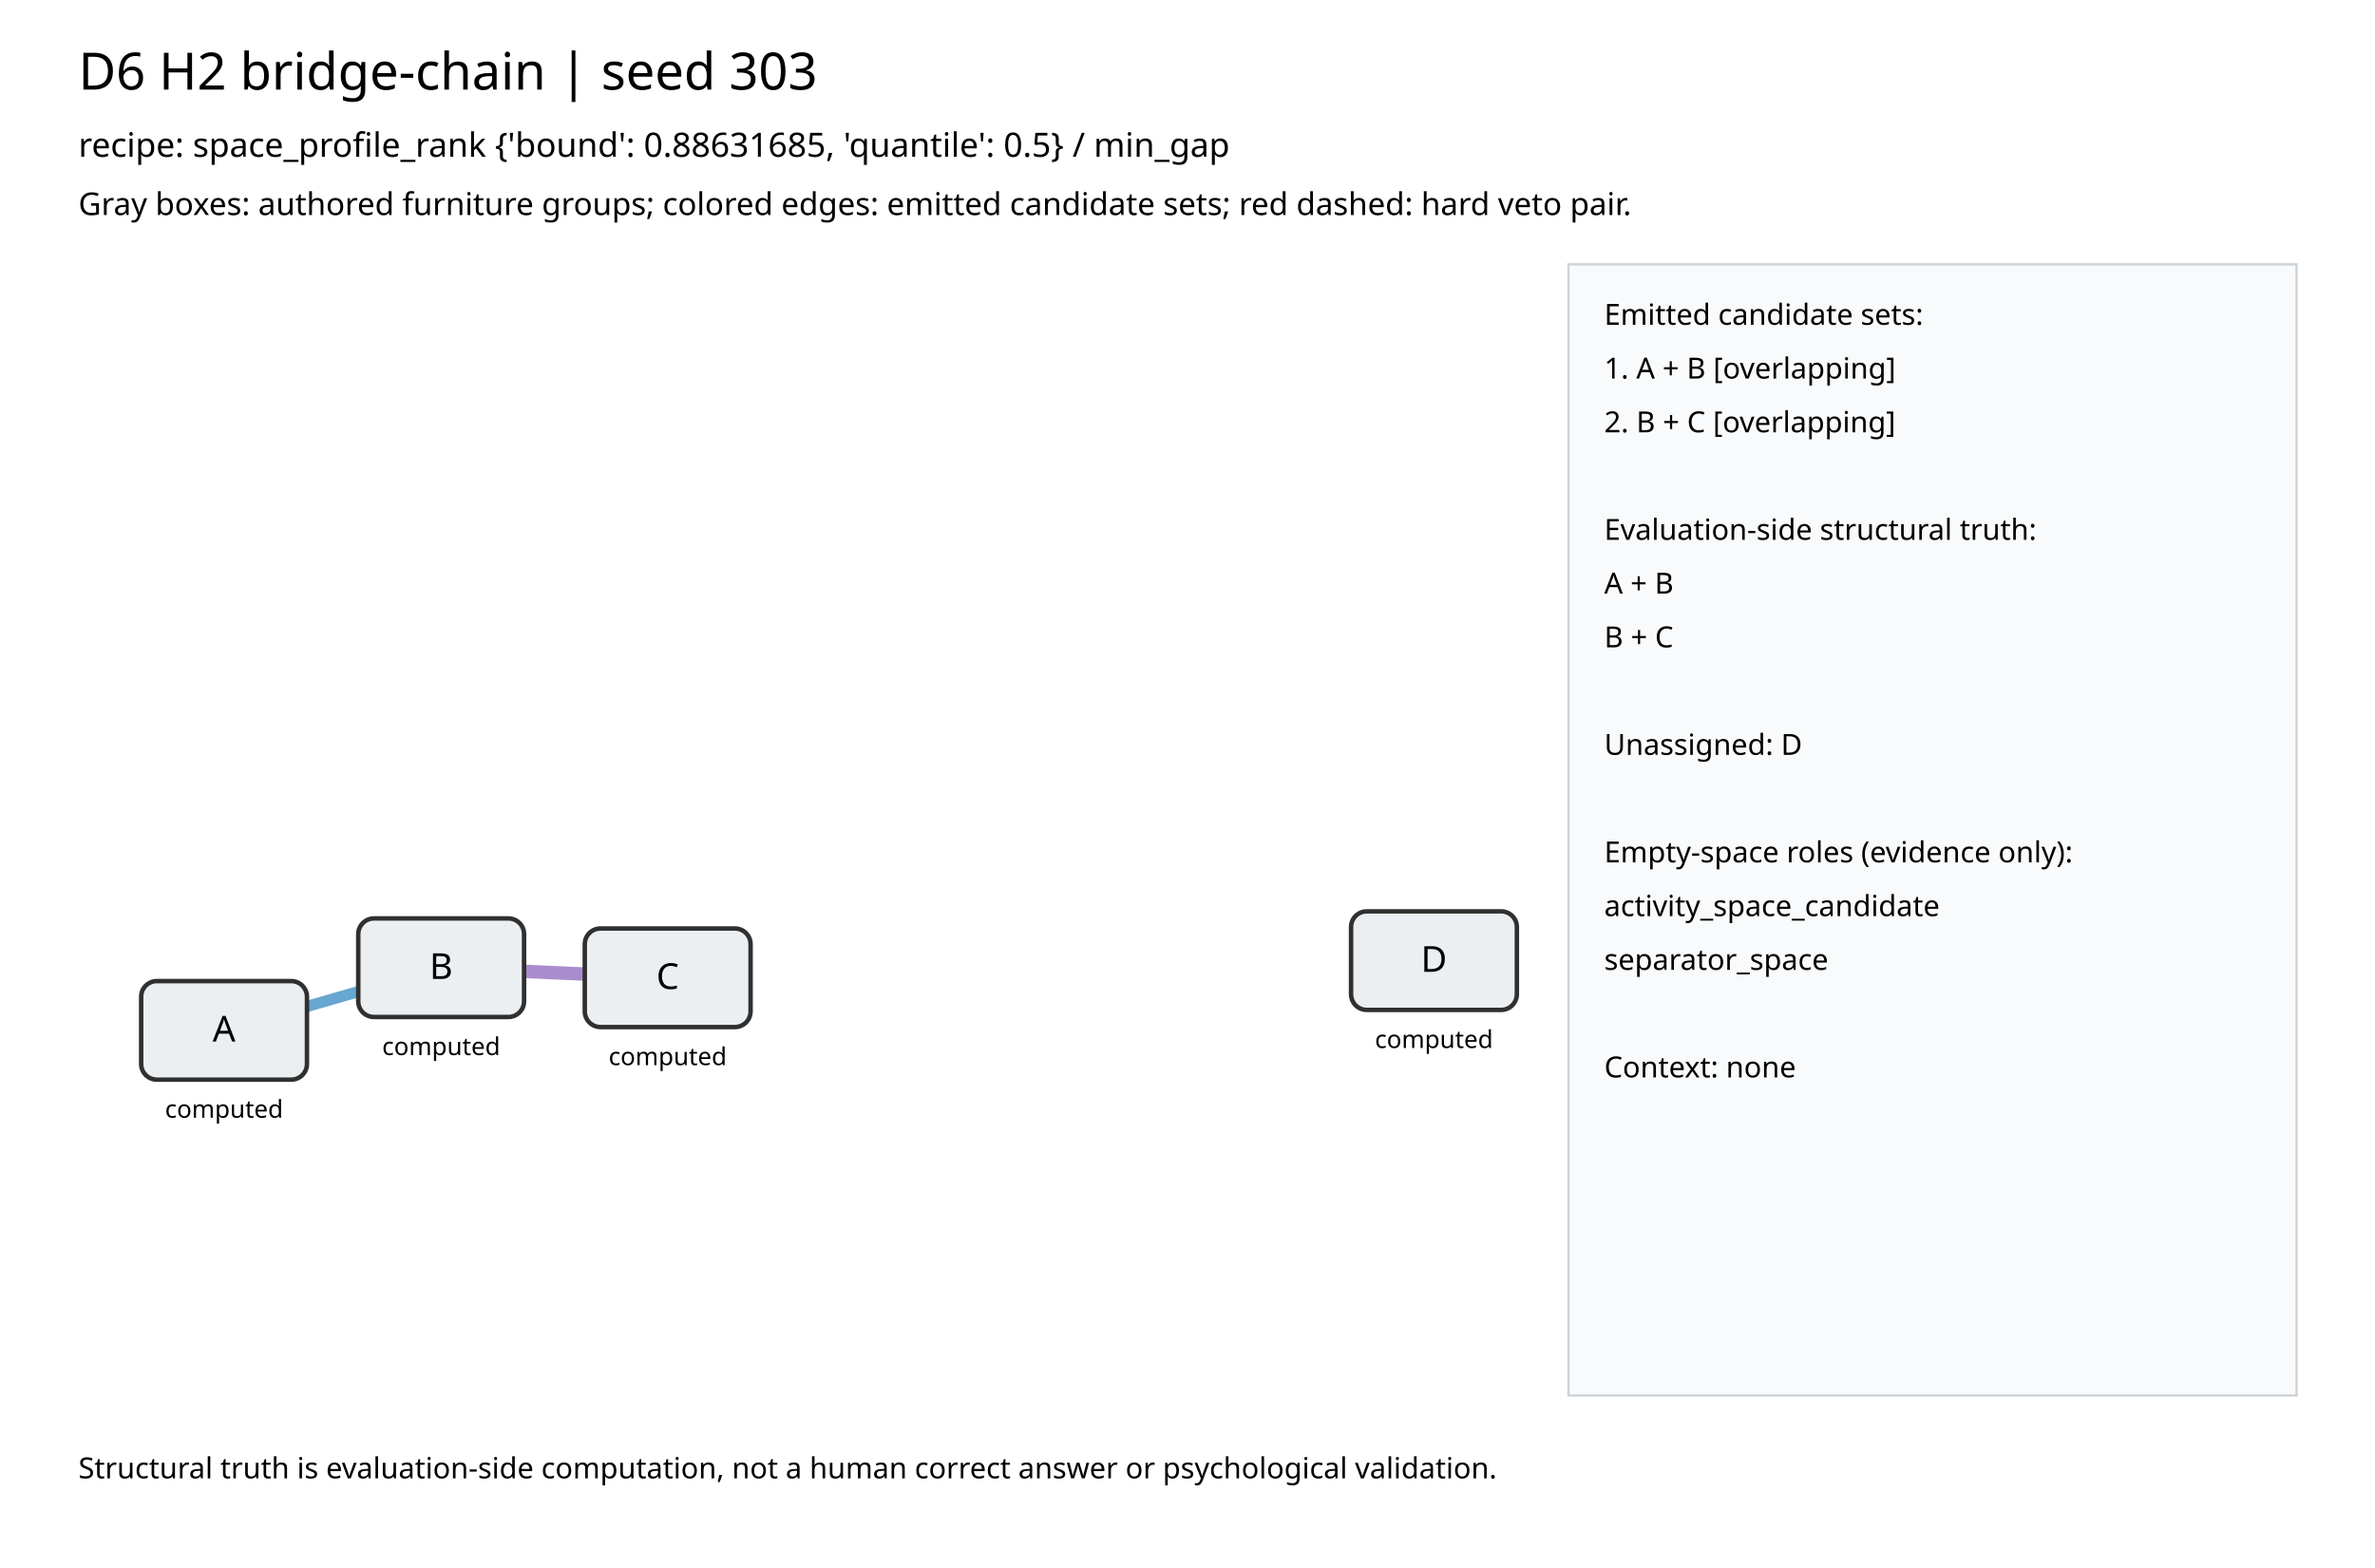
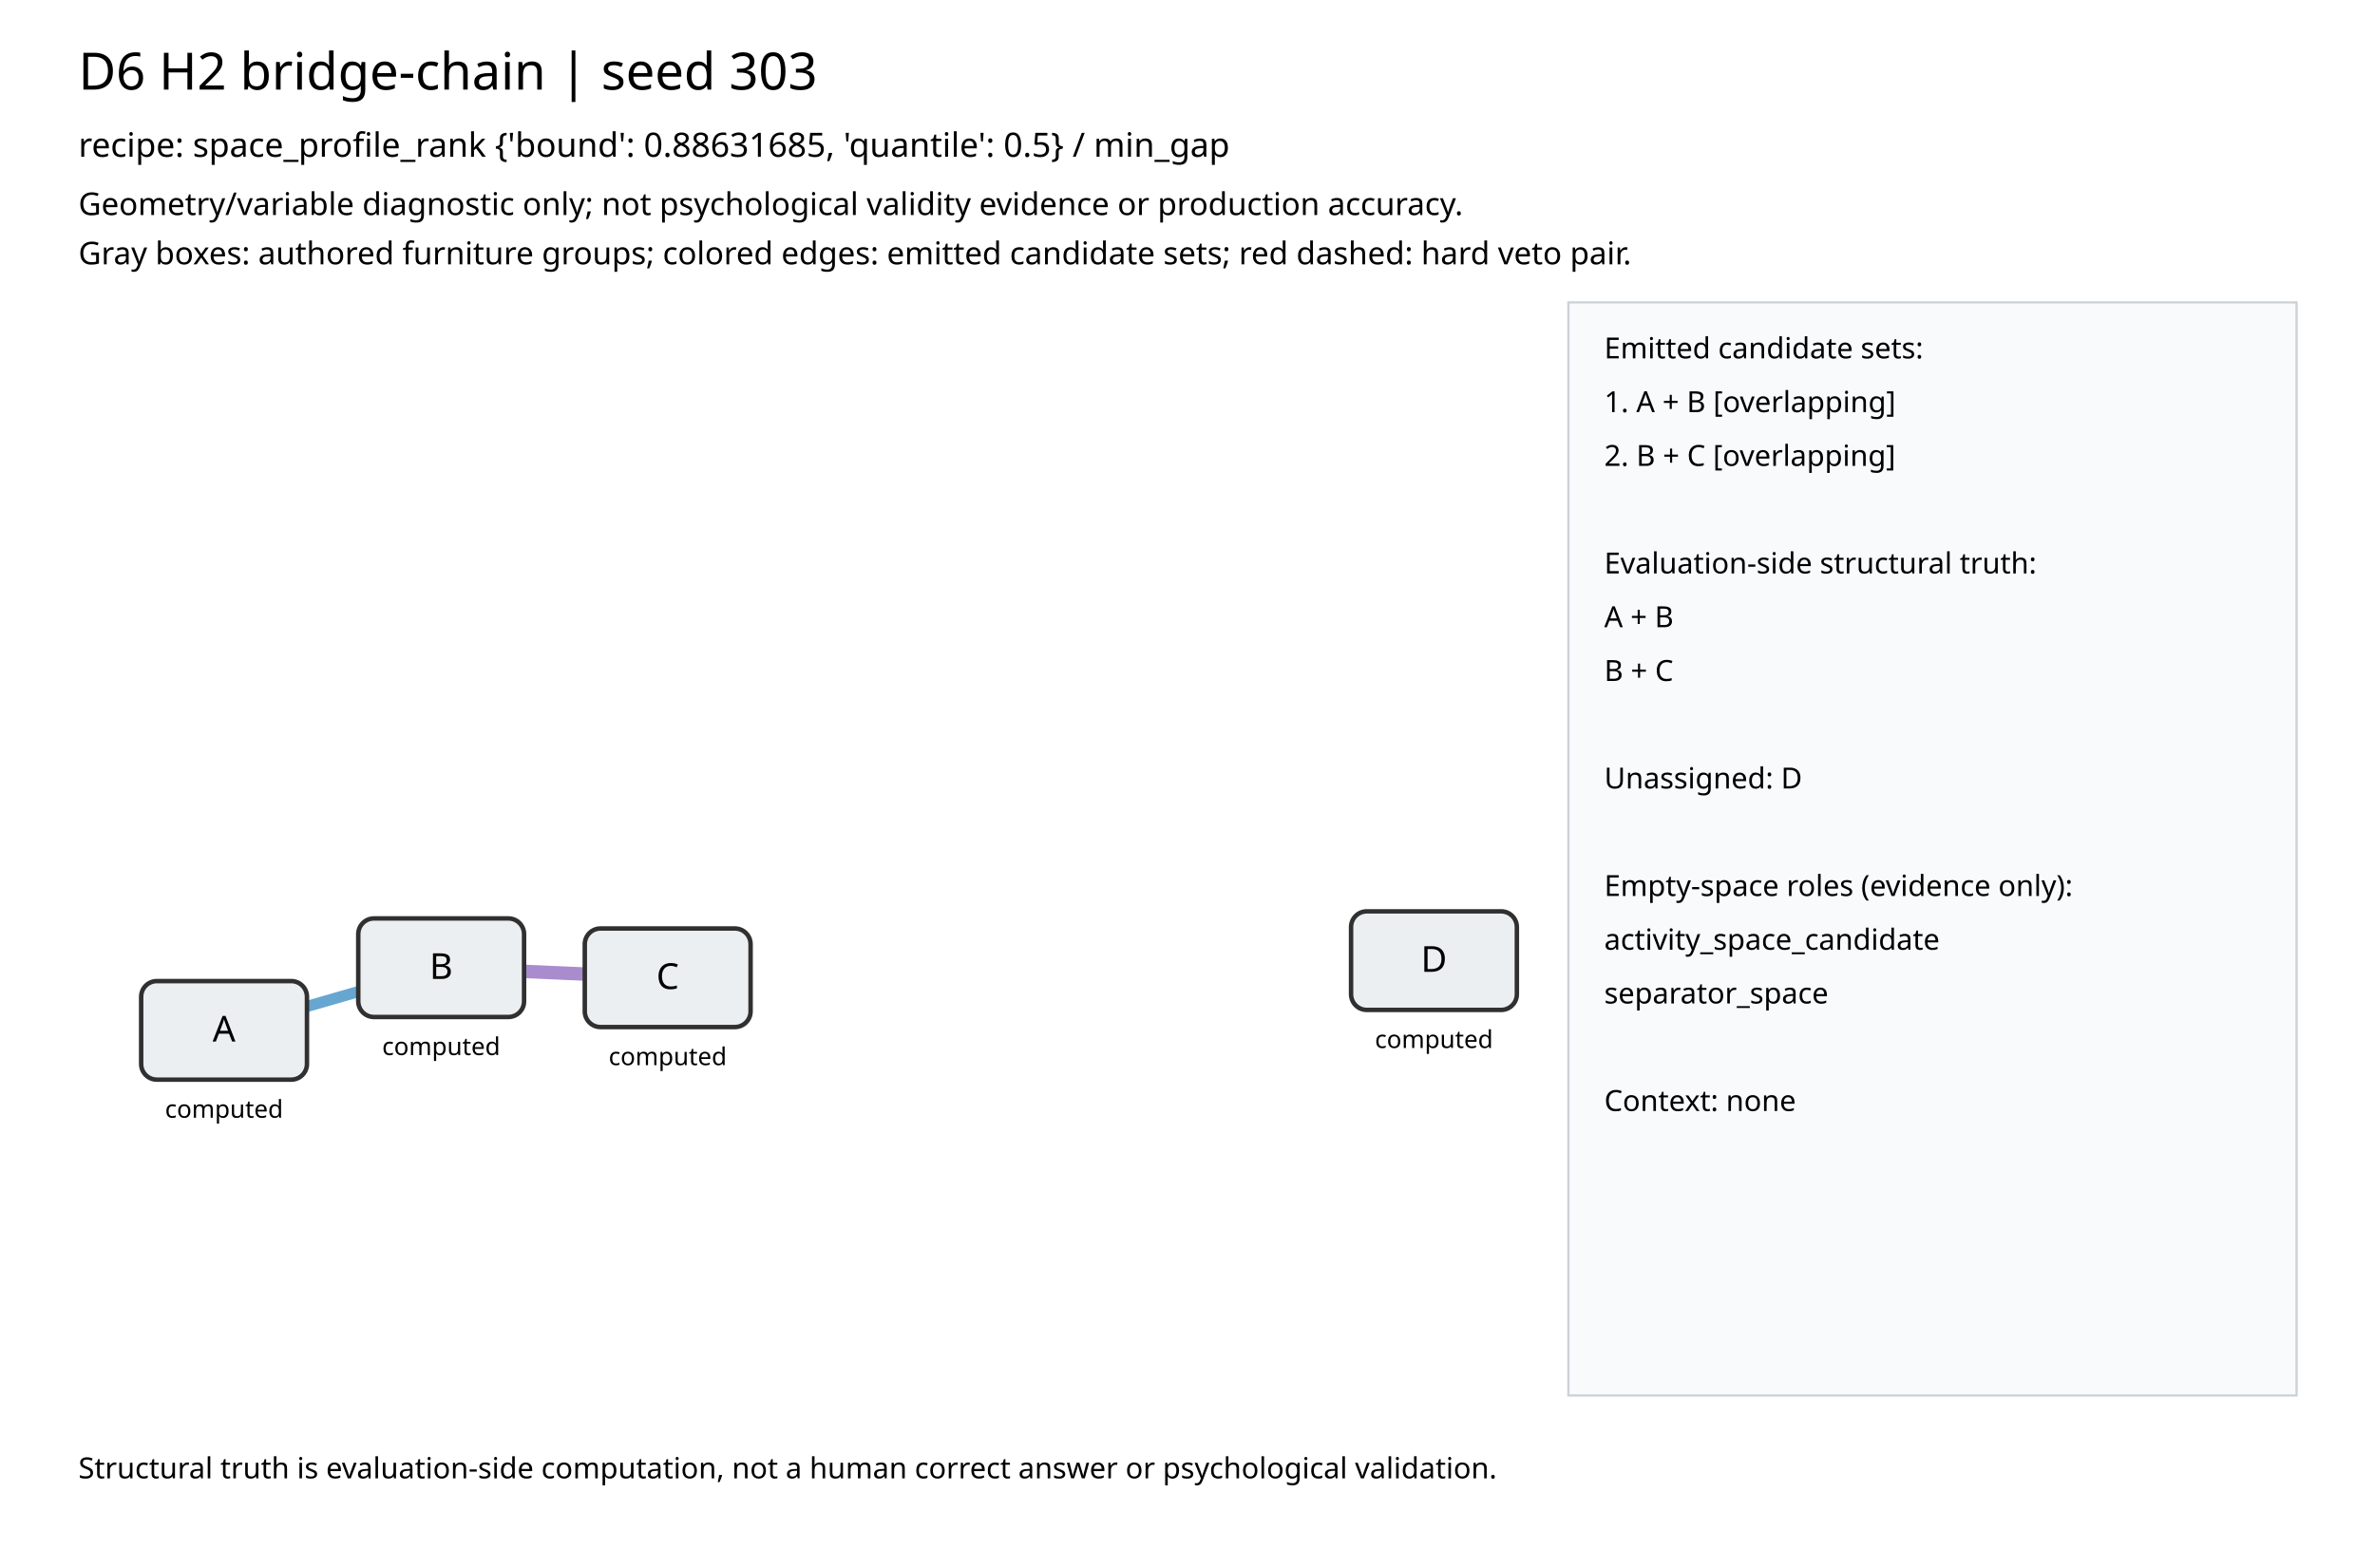
<svg xmlns="http://www.w3.org/2000/svg" width="1060" height="700" viewBox="0 0 1060 700">
  <rect width="1060" height="700" fill="#fff" />
  <text x="35" y="40" font-size="23" font-family="sans-serif">D6 H2 bridge-chain | seed 303</text>
  <text x="35" y="70" font-size="15" font-family="sans-serif">recipe: space_profile_rank {'bound': 0.88631685, 'quantile': 0.5} / min_gap</text>
-   <text x="35" y="96" font-size="14" font-family="sans-serif">Gray boxes: authored furniture groups; colored edges: emitted candidate sets; red dashed: hard veto pair.</text>
+   <text x="35" y="96" font-size="14" font-family="sans-serif">Geometry/variable diagnostic only; not psychological validity evidence or production accuracy.</text>
+   <text x="35" y="118" font-size="14" font-family="sans-serif">Gray boxes: authored furniture groups; colored edges: emitted candidate sets; red dashed: hard veto pair.</text>
  <line x1="100.00" y1="460.00" x2="196.90" y2="432.03" stroke="#1677b7" stroke-width="5" opacity="0.65" />
  <line x1="196.90" y1="432.03" x2="298.00" y2="436.52" stroke="#7b4eb2" stroke-width="6" opacity="0.65" />
  <rect x="63.00" y="438.00" width="74" height="44" rx="7" fill="#eceff1" stroke="#303030" stroke-width="2" />
  <text x="100.00" y="465.00" text-anchor="middle" font-size="16" font-family="sans-serif">A</text>
  <text x="100.00" y="499.00" text-anchor="middle" font-size="11" font-family="sans-serif">computed</text>
  <rect x="159.90" y="410.03" width="74" height="44" rx="7" fill="#eceff1" stroke="#303030" stroke-width="2" />
  <text x="196.90" y="437.03" text-anchor="middle" font-size="16" font-family="sans-serif">B</text>
  <text x="196.90" y="471.03" text-anchor="middle" font-size="11" font-family="sans-serif">computed</text>
  <rect x="261.00" y="414.52" width="74" height="44" rx="7" fill="#eceff1" stroke="#303030" stroke-width="2" />
  <text x="298.00" y="441.52" text-anchor="middle" font-size="16" font-family="sans-serif">C</text>
  <text x="298.00" y="475.52" text-anchor="middle" font-size="11" font-family="sans-serif">computed</text>
  <rect x="603.00" y="406.87" width="74" height="44" rx="7" fill="#eceff1" stroke="#303030" stroke-width="2" />
  <text x="640.00" y="433.87" text-anchor="middle" font-size="16" font-family="sans-serif">D</text>
  <text x="640.00" y="467.87" text-anchor="middle" font-size="11" font-family="sans-serif">computed</text>
-   <rect x="700" y="118" width="325" height="505" fill="#f8fafb" stroke="#ccd2d6" />
-   <text x="716" y="145" font-size="13" font-family="sans-serif">Emitted candidate sets:</text>
-   <text x="716" y="169" font-size="13" font-family="sans-serif">1. A + B [overlapping]</text>
-   <text x="716" y="193" font-size="13" font-family="sans-serif">2. B + C [overlapping]</text>
-   <text x="716" y="217" font-size="13" font-family="sans-serif" />
-   <text x="716" y="241" font-size="13" font-family="sans-serif">Evaluation-side structural truth:</text>
-   <text x="716" y="265" font-size="13" font-family="sans-serif">A + B</text>
-   <text x="716" y="289" font-size="13" font-family="sans-serif">B + C</text>
-   <text x="716" y="313" font-size="13" font-family="sans-serif" />
-   <text x="716" y="337" font-size="13" font-family="sans-serif">Unassigned: D</text>
-   <text x="716" y="361" font-size="13" font-family="sans-serif" />
-   <text x="716" y="385" font-size="13" font-family="sans-serif">Empty-space roles (evidence only):</text>
-   <text x="716" y="409" font-size="13" font-family="sans-serif">activity_space_candidate</text>
-   <text x="716" y="433" font-size="13" font-family="sans-serif">separator_space</text>
-   <text x="716" y="457" font-size="13" font-family="sans-serif" />
-   <text x="716" y="481" font-size="13" font-family="sans-serif">Context: none</text>
+   <rect x="700" y="135" width="325" height="488" fill="#f8fafb" stroke="#ccd2d6" />
+   <text x="716" y="160" font-size="13" font-family="sans-serif">Emitted candidate sets:</text>
+   <text x="716" y="184" font-size="13" font-family="sans-serif">1. A + B [overlapping]</text>
+   <text x="716" y="208" font-size="13" font-family="sans-serif">2. B + C [overlapping]</text>
+   <text x="716" y="232" font-size="13" font-family="sans-serif" />
+   <text x="716" y="256" font-size="13" font-family="sans-serif">Evaluation-side structural truth:</text>
+   <text x="716" y="280" font-size="13" font-family="sans-serif">A + B</text>
+   <text x="716" y="304" font-size="13" font-family="sans-serif">B + C</text>
+   <text x="716" y="328" font-size="13" font-family="sans-serif" />
+   <text x="716" y="352" font-size="13" font-family="sans-serif">Unassigned: D</text>
+   <text x="716" y="376" font-size="13" font-family="sans-serif" />
+   <text x="716" y="400" font-size="13" font-family="sans-serif">Empty-space roles (evidence only):</text>
+   <text x="716" y="424" font-size="13" font-family="sans-serif">activity_space_candidate</text>
+   <text x="716" y="448" font-size="13" font-family="sans-serif">separator_space</text>
+   <text x="716" y="472" font-size="13" font-family="sans-serif" />
+   <text x="716" y="496" font-size="13" font-family="sans-serif">Context: none</text>
  <text x="35" y="660" font-size="13" font-family="sans-serif">Structural truth is evaluation-side computation, not a human correct answer or psychological validation.</text>
</svg>
